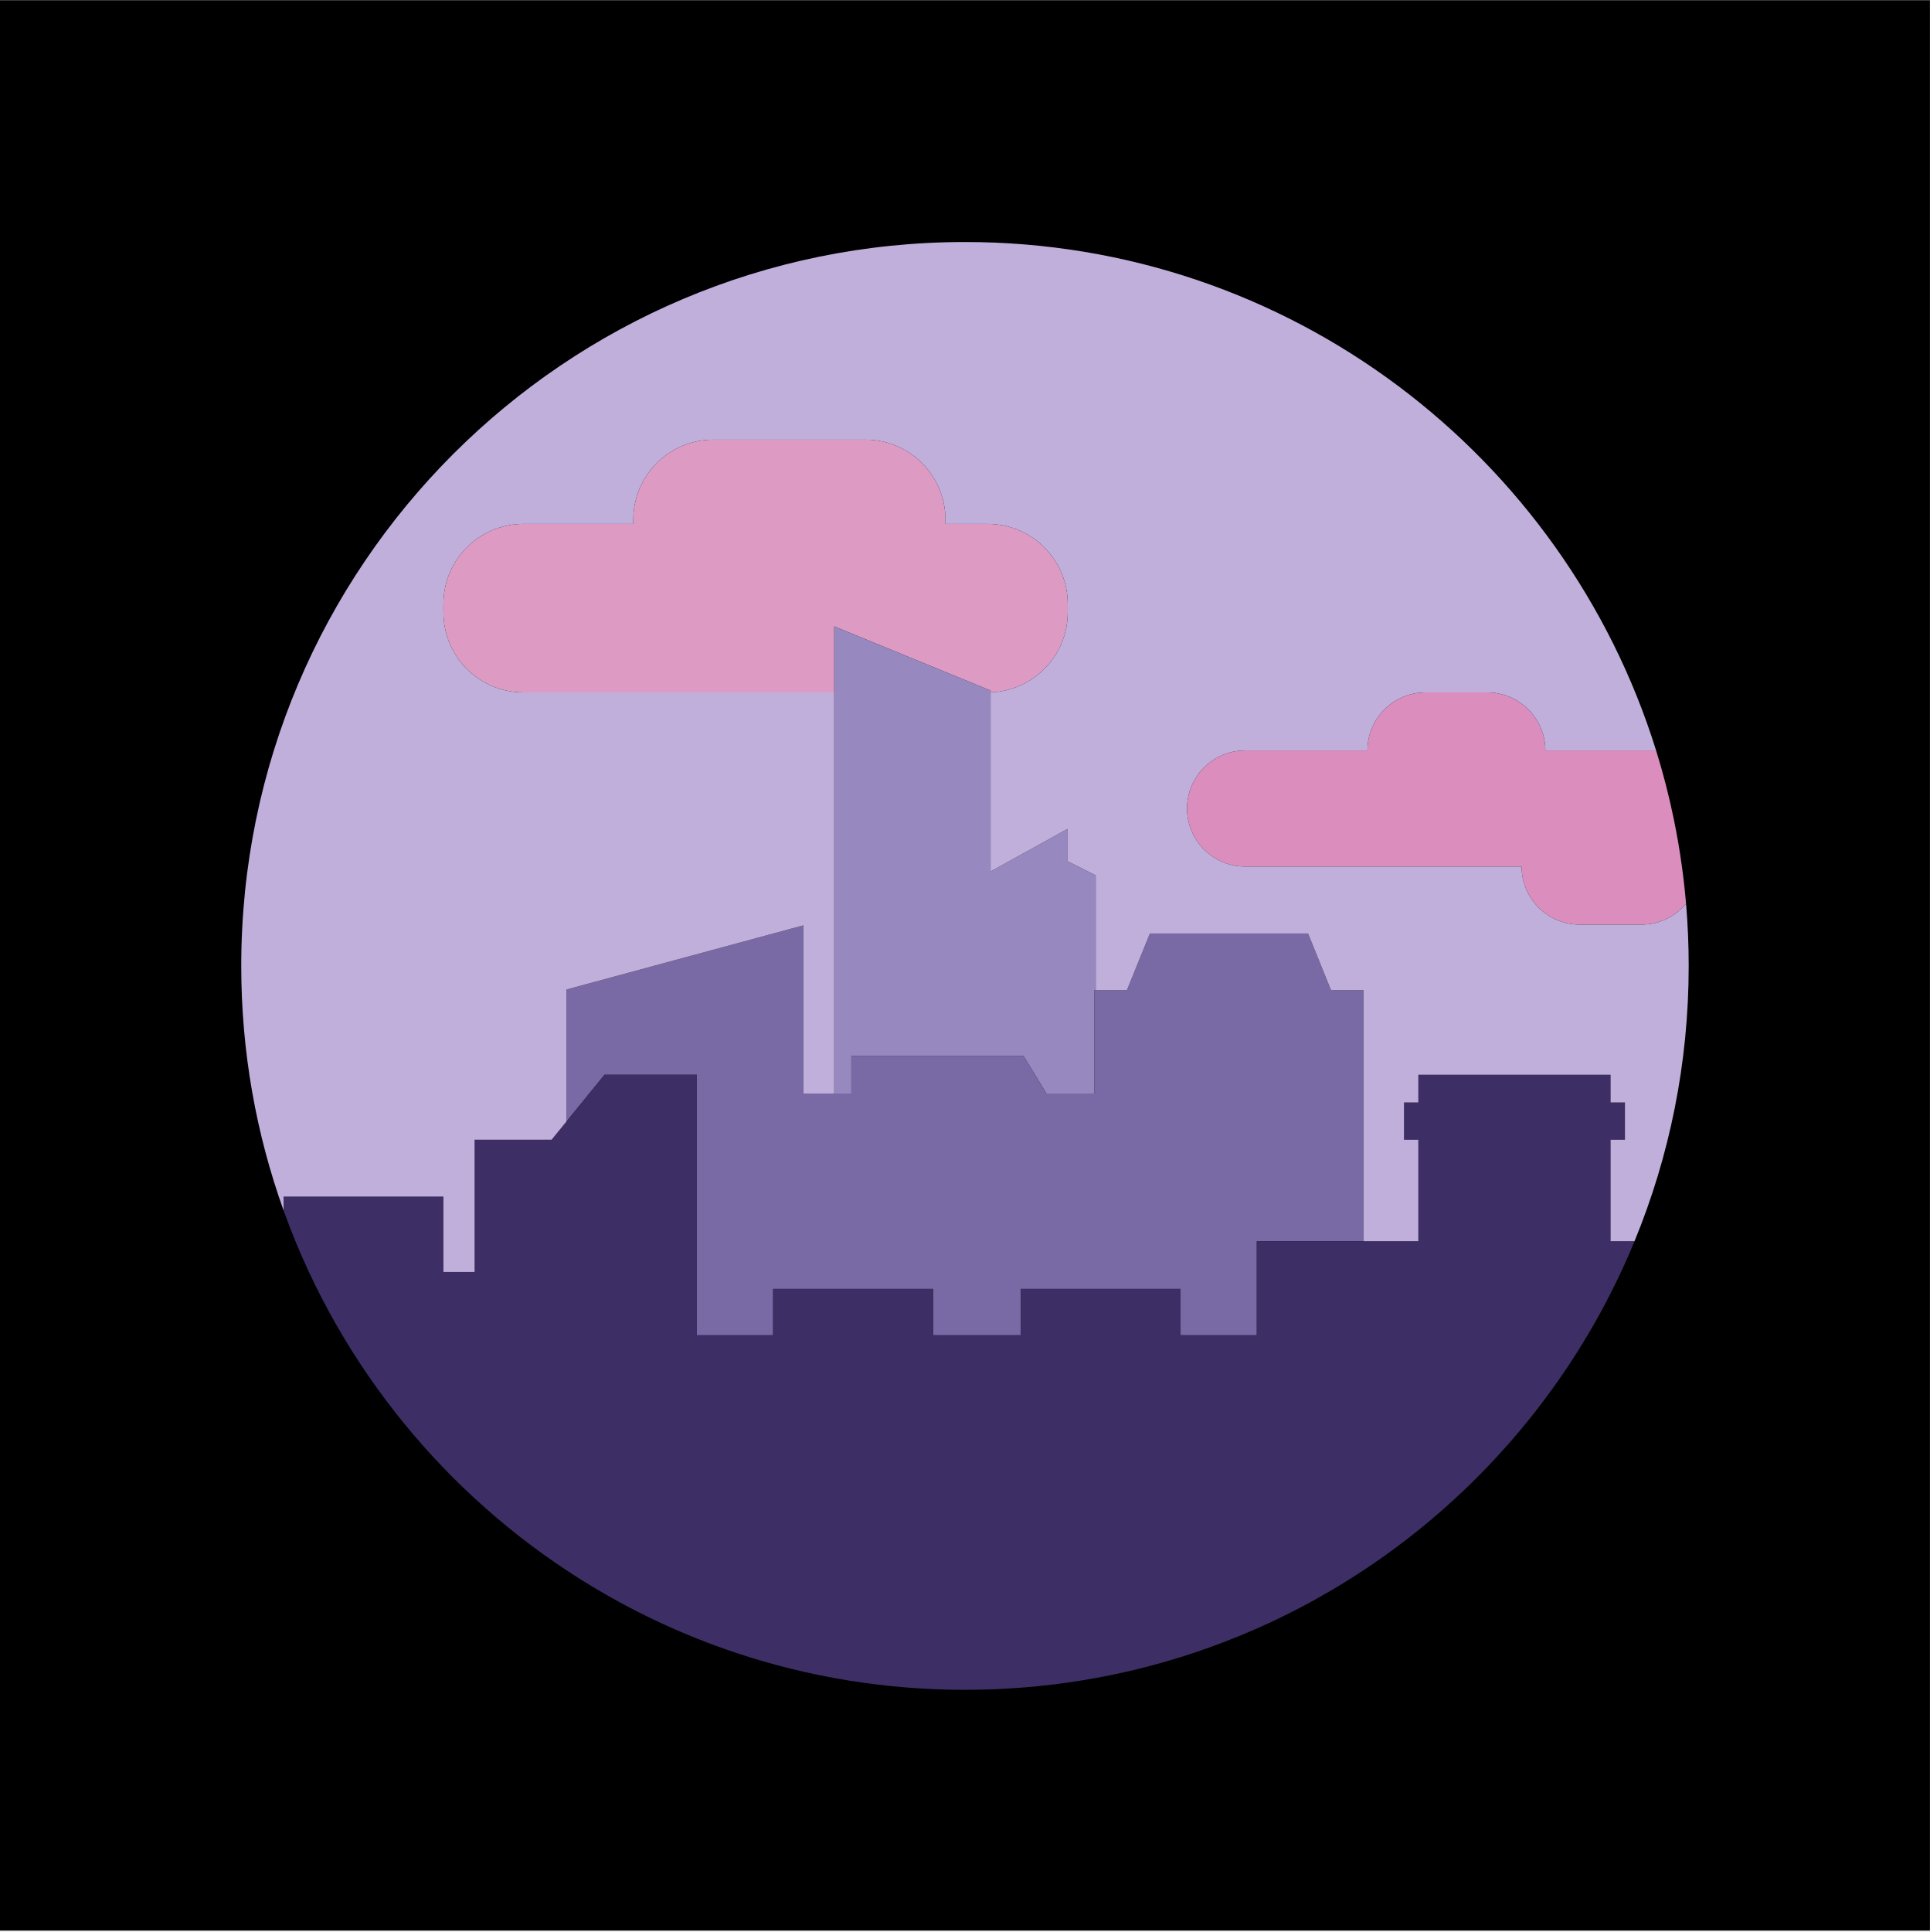
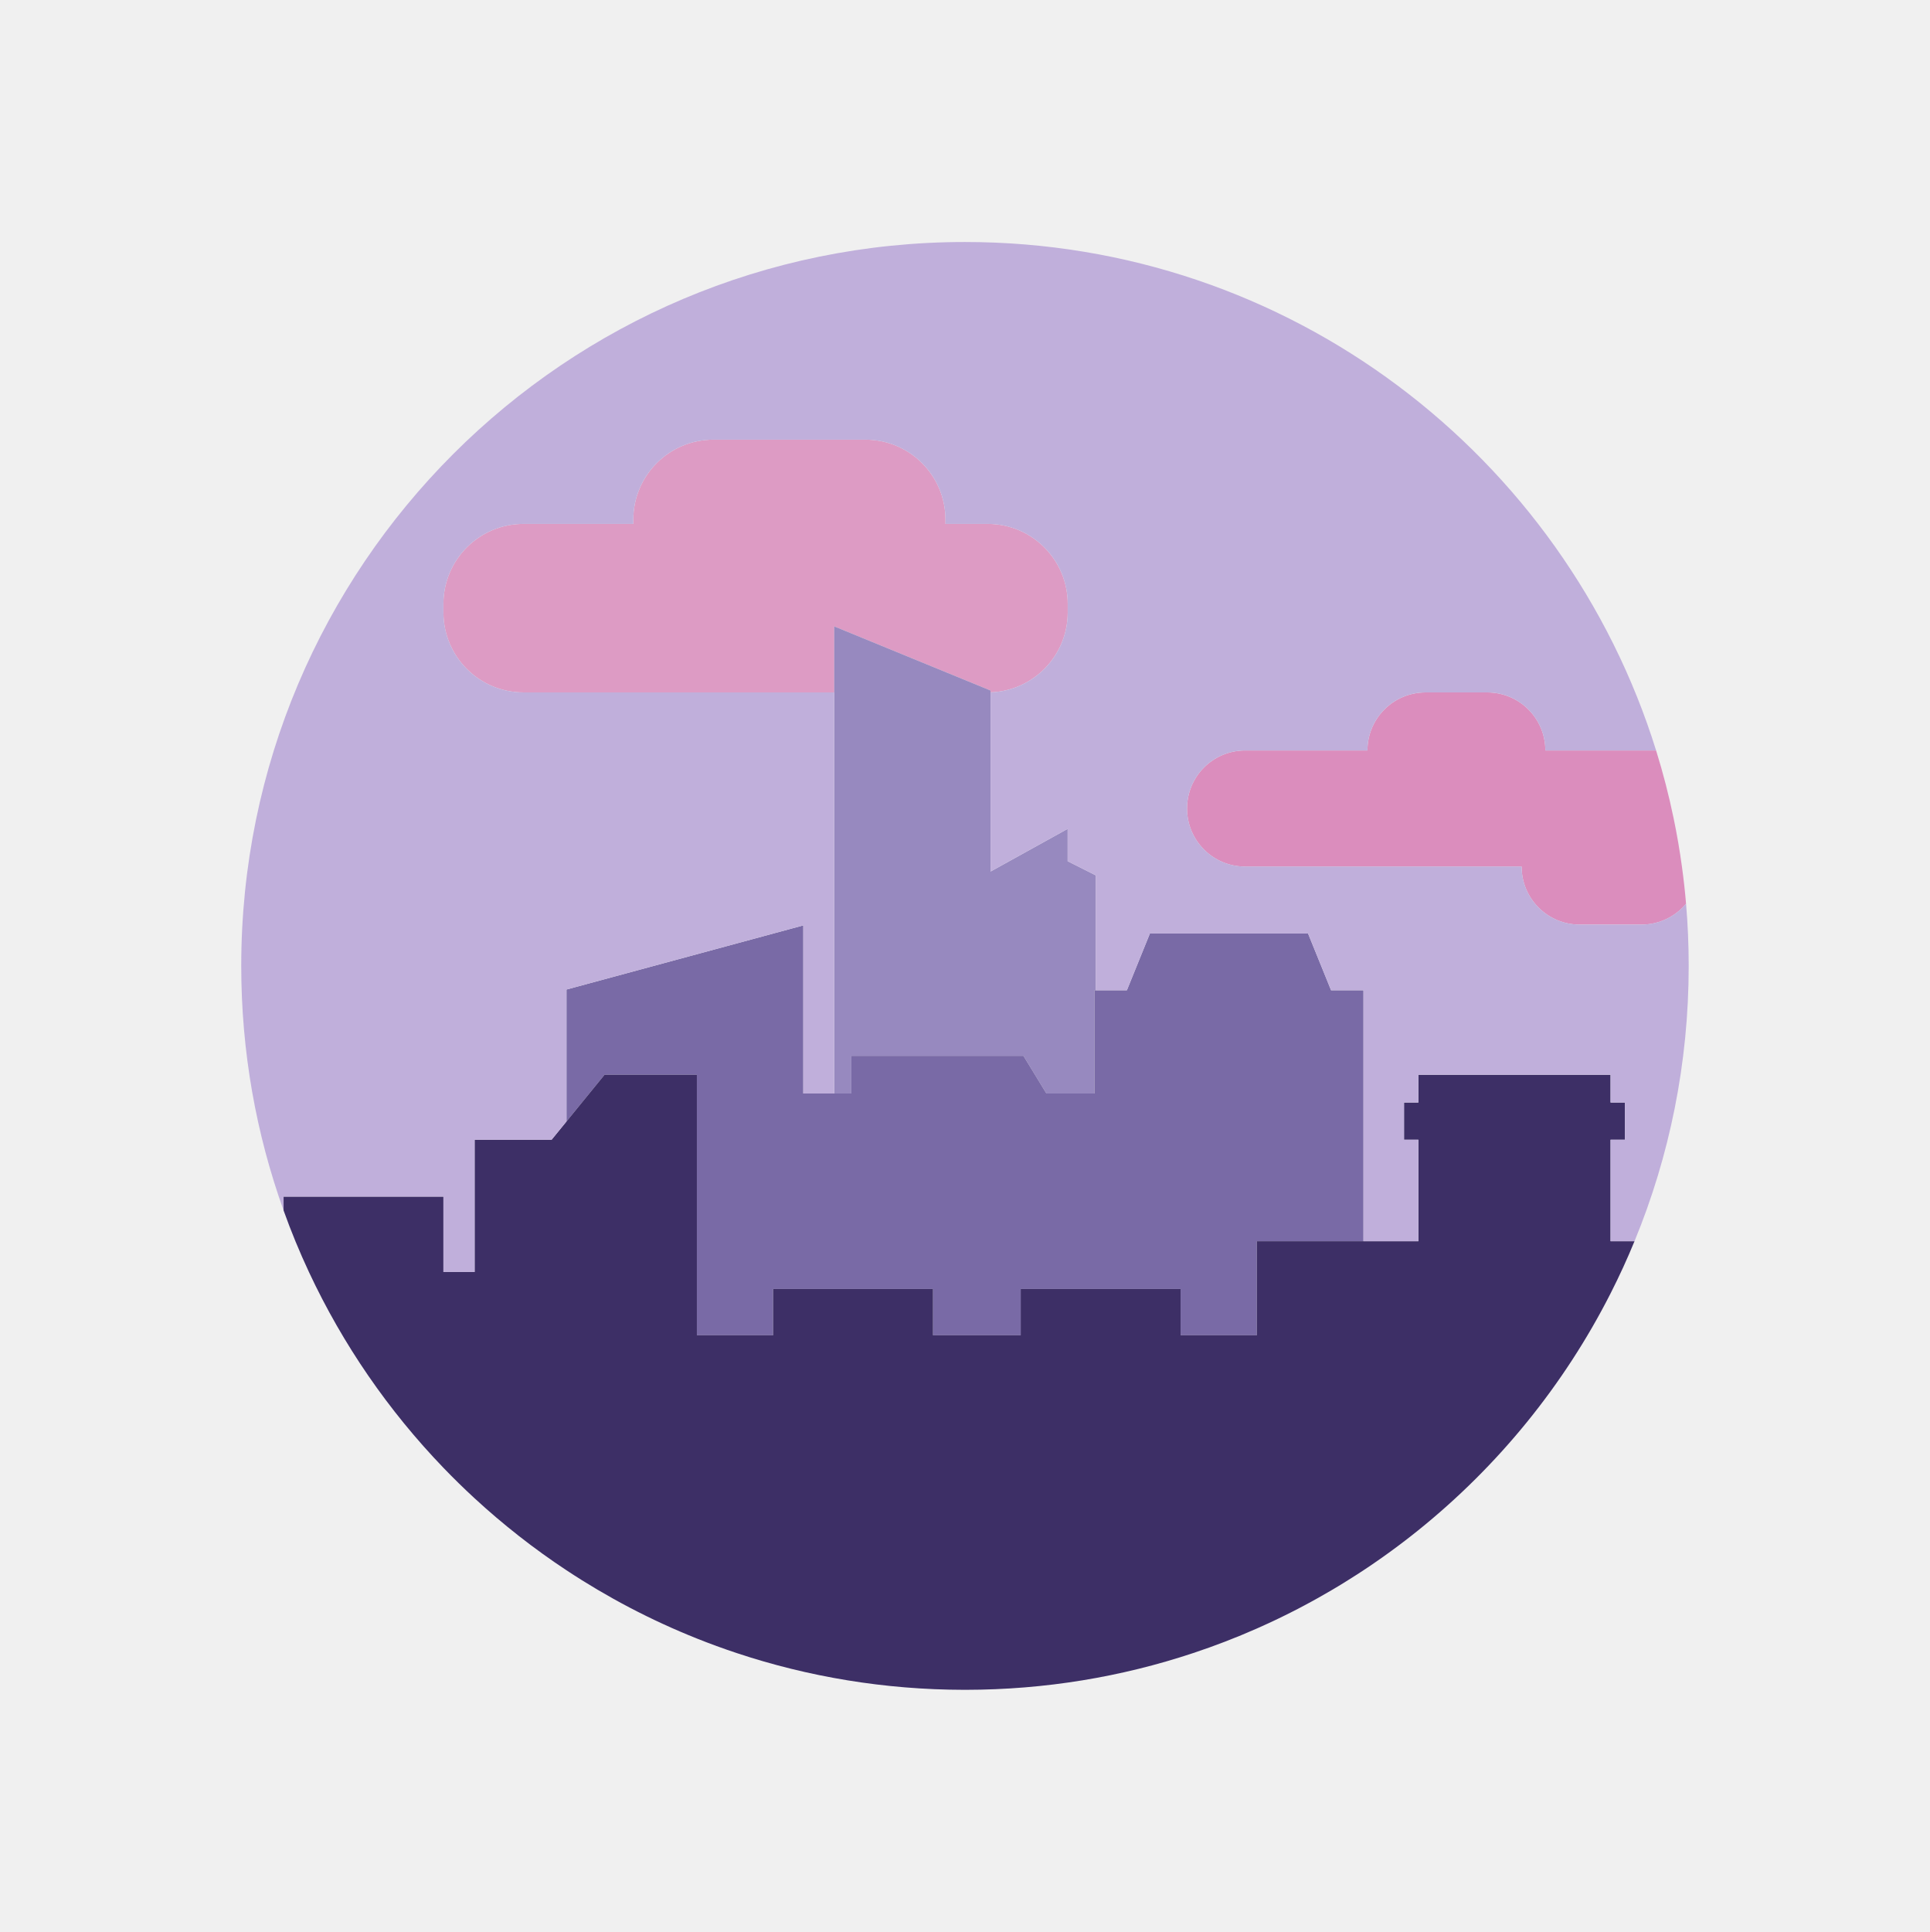
- <svg xmlns="http://www.w3.org/2000/svg" width="1200" height="1201" viewBox="0 0 1200 1201" fill="none">
-   <rect width="1200" height="1200" transform="translate(0 0.113281)" fill="black" />
-   <g clip-path="url(#clip0_235_39)">
-     <path d="M663.9 375.435V380.675C663.9 407.555 642.59 429.455 615.93 430.395V429.265L518.71 389.395V430.435H325.47C297.99 430.435 275.71 408.155 275.71 380.675V375.435C275.71 347.955 297.99 325.675 325.47 325.675H393.78V323.065C393.78 295.575 416.06 273.305 443.55 273.305H538.12C565.6 273.305 587.88 295.575 587.88 323.065V325.675H614.13C641.62 325.675 663.9 347.955 663.9 375.435Z" fill="#DD9BC4" />
-     <path d="M1048.36 561.776C1047.66 562.616 1046.93 563.416 1046.16 564.186C1039.64 570.716 1030.62 574.756 1020.65 574.756H982.19C962.26 574.756 946.11 558.606 946.11 538.676H774.16C754.23 538.676 738.08 522.526 738.08 502.596C738.08 492.636 742.12 483.616 748.65 477.086C755.18 470.556 764.2 466.516 774.16 466.516H850.25C850.25 456.556 854.29 447.536 860.82 441.006C867.34 434.476 876.36 430.436 886.33 430.436H924.79C944.72 430.436 960.87 446.586 960.87 466.516H1029.73C1034.02 480.276 1037.66 494.326 1040.62 508.616C1042.68 518.536 1044.41 528.546 1045.79 538.676C1046.85 546.316 1047.7 554.016 1048.36 561.776Z" fill="#DB8DBD" />
-     <path d="M681.3 544.145V615.565H680.53V679.765H650.64L636.33 656.305H529.36V679.765H518.71V389.395L615.93 429.265V541.765L663.85 515.245V535.355L681.3 544.145Z" fill="#9789BF" />
-     <path d="M847.78 615.566V771.586H781.47V830.046H734.06V801.246H634.66V830.046H580.12V801.246H480.72V830.046H433.31V668.096H375.9L352.23 697.146V615.126L499.48 575.256V679.766H529.36V656.306H636.33L650.64 679.766H680.53V615.566H700.68L714.99 580.296H813.32L827.63 615.566H847.78Z" fill="#796AA6" />
-     <path d="M1016.31 771.586C1011.77 782.626 1006.8 793.446 1001.42 804.026C972.37 861.206 931.45 911.346 881.91 951.216C880.58 952.286 879.25 953.346 877.91 954.396C877.81 954.476 877.72 954.546 877.62 954.626C876.32 955.646 875.01 956.666 873.69 957.676C872.12 958.876 870.55 960.066 868.97 961.246C867.7 962.196 866.43 963.136 865.15 964.066C863.73 965.106 862.3 966.136 860.87 967.156C859.43 968.176 857.99 969.196 856.54 970.196C855.17 971.156 853.79 972.096 852.41 973.046C852.33 973.096 852.26 973.146 852.18 973.196C850.72 974.186 849.25 975.166 847.78 976.136C846.47 976.996 845.16 977.856 843.84 978.716C841.25 980.386 838.64 982.036 836.02 983.646C835.87 983.746 835.72 983.846 835.56 983.936C834.52 984.576 833.48 985.216 832.43 985.846C830.89 986.776 829.35 987.696 827.79 988.606C825.08 990.206 822.35 991.776 819.6 993.306C818.29 994.046 816.98 994.766 815.66 995.486C814.22 996.286 812.77 997.066 811.31 997.836C809.93 998.576 808.56 999.296 807.17 1000.03C805.55 1000.87 803.92 1001.7 802.29 1002.52C801.09 1003.13 799.88 1003.73 798.67 1004.32C797.43 1004.94 796.19 1005.54 794.94 1006.14C793.86 1006.66 792.79 1007.17 791.71 1007.68C791.65 1007.71 791.59 1007.74 791.54 1007.76C790.71 1008.15 789.88 1008.54 789.05 1008.92C786.53 1010.09 784.01 1011.23 781.47 1012.35C768.59 1018.04 755.39 1023.13 741.91 1027.6C697.3 1042.43 649.59 1050.45 600 1050.45C550.41 1050.45 502.68 1042.43 458.06 1027.6C449.7 1024.82 441.44 1021.81 433.31 1018.56C404.72 1007.16 377.58 992.896 352.23 976.136C331.98 962.766 312.89 947.786 295.11 931.406C288.46 925.286 281.98 918.946 275.71 912.426C241.56 876.946 213.18 835.866 192.08 790.706C186.26 778.256 180.99 765.486 176.32 752.436V743.846H275.71V790.706H295.11V708.496H342.98L352.23 697.146L375.9 668.096H433.31V830.046H480.72V801.246H580.12V830.046H634.66V801.246H734.06V830.046H781.47V771.586H881.91V708.486H872.99V685.356H881.91V668.096H1001.42V685.356H1010.35V708.486H1001.42V771.586H1016.31Z" fill="#3D2F66" />
-     <path d="M1050 600.445C1050 661.035 1038.03 718.835 1016.31 771.585H1001.42V708.485H1010.35V685.355H1001.42V668.095H881.91V685.355H872.99V708.485H881.91V771.585H847.78V615.565H827.63L813.32 580.295H714.99L700.68 615.565H681.3V544.145L663.85 535.355V515.245L615.93 541.765V430.395C642.59 429.455 663.9 407.555 663.9 380.675V375.435C663.9 347.955 641.62 325.675 614.13 325.675H587.88V323.065C587.88 295.575 565.6 273.305 538.12 273.305H443.55C416.06 273.305 393.78 295.575 393.78 323.065V325.675H325.47C297.99 325.675 275.71 347.955 275.71 375.435V380.675C275.71 408.155 297.99 430.435 325.47 430.435H518.71V679.765H499.48V575.255L352.23 615.125V697.145L342.98 708.495H295.11V790.705H275.71V743.845H176.32V752.435C159.28 704.955 150 653.785 150 600.445C150 351.915 351.48 150.445 600 150.445C801.89 150.445 972.73 283.395 1029.73 466.515H960.87C960.87 446.585 944.72 430.435 924.79 430.435H886.33C876.36 430.435 867.34 434.475 860.82 441.005C854.29 447.535 850.25 456.555 850.25 466.515H774.16C764.2 466.515 755.18 470.555 748.65 477.085C742.12 483.615 738.08 492.635 738.08 502.595C738.08 522.525 754.23 538.675 774.16 538.675H946.11C946.11 558.605 962.26 574.755 982.19 574.755H1020.65C1030.62 574.755 1039.64 570.715 1046.16 564.185C1046.93 563.415 1047.66 562.615 1048.36 561.785C1049.45 574.525 1050 587.425 1050 600.445Z" fill="#C0AFDB" />
-   </g>
-   <defs>
-     <clipPath id="clip0_235_39">
-       <rect width="900" height="900" fill="white" transform="translate(150 150.445)" />
-     </clipPath>
-   </defs>
+ <svg xmlns="http://www.w3.org/2000/svg" id="Layer_1" baseProfile="tiny" version="1.2" viewBox="0 0 1200 1201">
+   <path d="M614.13,325.67h-26.25v-2.61c0-27.49-22.28-49.76-49.76-49.76h-94.57c-27.49,0-49.77,22.27-49.77,49.76v2.61h-68.31c-27.48,0-49.76,22.28-49.76,49.76v5.24c0,27.48,22.28,49.76,49.76,49.76h193.24v-41.04l97.22,39.87v1.13c26.66-.94,47.97-22.84,47.97-49.72v-5.24c0-27.48-22.28-49.76-49.77-49.76Z" fill="#dd9bc4" />
+   <path d="M1040.62,508.62c-2.96-14.29-6.6-28.34-10.89-42.1h-68.86c0-19.93-16.15-36.08-36.08-36.08h-38.46c-9.97,0-18.99,4.04-25.51,10.57-6.53,6.53-10.57,15.55-10.57,25.51h-76.09c-9.96,0-18.98,4.04-25.51,10.57-6.53,6.53-10.57,15.55-10.57,25.51,0,19.93,16.15,36.08,36.08,36.08h171.95c0,19.93,16.15,36.08,36.08,36.08h38.46c9.97,0,18.99-4.04,25.51-10.57.77-.77,1.5-1.57,2.2-2.41-.66-7.76-1.51-15.46-2.57-23.1-1.38-10.13-3.11-20.14-5.17-30.06Z" fill="#db8dbd" />
+   <polygon points="663.85 515.24 615.93 541.77 615.93 429.27 518.71 389.39 518.71 679.77 529.36 679.77 529.36 656.3 636.33 656.3 650.64 679.77 680.53 679.77 680.53 615.57 681.3 615.57 681.3 544.15 663.85 535.35 663.85 515.24" fill="#9789bf" />
+   <polygon points="813.32 580.3 714.99 580.3 700.68 615.57 680.53 615.57 680.53 679.77 650.64 679.77 636.33 656.31 529.36 656.31 529.36 679.77 499.48 679.77 499.48 575.26 352.23 615.13 352.23 697.15 375.9 668.1 433.31 668.1 433.31 830.05 480.72 830.05 480.72 801.25 580.12 801.25 580.12 830.05 634.66 830.05 634.66 801.25 734.06 801.25 734.06 830.05 781.47 830.05 781.47 771.59 847.78 771.59 847.78 615.57 827.63 615.57 813.32 580.3" fill="#796aa6" />
+   <path d="M781.47,1012.35c2.54-1.12,5.06-2.26,7.58-3.43.83-.38,1.66-.77,2.49-1.16.05-.02.11-.05.17-.08,1.08-.51,2.15-1.02,3.23-1.54,1.25-.6,2.49-1.2,3.73-1.82,1.21-.59,2.42-1.19,3.62-1.8,1.63-.82,3.26-1.65,4.88-2.49,1.39-.73,2.76-1.45,4.14-2.19,1.46-.77,2.91-1.55,4.35-2.35,1.32-.72,2.63-1.44,3.94-2.18,2.75-1.53,5.48-3.1,8.19-4.7,1.56-.91,3.1-1.83,4.64-2.76,1.05-.63,2.09-1.27,3.13-1.91.16-.09.31-.19.46-.29,2.62-1.61,5.23-3.26,7.82-4.93,1.32-.86,2.63-1.72,3.94-2.58,1.47-.97,2.94-1.95,4.4-2.94.08-.05.15-.1.23-.15,1.38-.95,2.76-1.89,4.13-2.85,1.45-1,2.89-2.02,4.33-3.04,1.43-1.02,2.86-2.05,4.28-3.09,1.28-.93,2.55-1.87,3.82-2.82,1.58-1.18,3.15-2.37,4.72-3.57,1.32-1.01,2.63-2.03,3.93-3.05.1-.08.19-.15.29-.23,1.34-1.05,2.67-2.11,4-3.18,49.54-39.87,90.46-90.01,119.51-147.19,5.38-10.58,10.35-21.4,14.89-32.44h-14.89v-63.1h8.93v-23.13h-8.93v-17.26h-119.51v17.26h-8.92v23.13h8.92v63.1h-100.44v58.46h-47.41v-28.8h-99.4v28.8h-54.54v-28.8h-99.4v28.8h-47.41v-161.95h-57.41l-23.67,29.05-9.25,11.35h-47.87v82.21h-19.4v-46.86h-99.39v8.59c4.67,13.05,9.94,25.82,15.76,38.27,21.1,45.16,49.48,86.24,83.63,121.72,6.27,6.52,12.75,12.86,19.4,18.98,17.78,16.38,36.87,31.36,57.12,44.73,25.35,16.76,52.49,31.02,81.08,42.42,8.13,3.25,16.39,6.26,24.75,9.04,44.47,14.78,92.04,22.79,141.45,22.85h.98c49.41-.05,96.96-8.06,141.42-22.85,13.48-4.47,26.68-9.56,39.56-15.25Z" fill="#3d2f66" />
+   <path d="M1046.16,564.18c-6.52,6.53-15.54,10.57-25.51,10.57h-38.46c-19.93,0-36.08-16.15-36.08-36.08h-171.95c-19.93,0-36.08-16.15-36.08-36.08,0-9.96,4.04-18.98,10.57-25.51s15.55-10.57,25.51-10.57h76.09c0-9.96,4.04-18.98,10.57-25.51,6.52-6.53,15.54-10.57,25.51-10.57h38.46c19.93,0,36.08,16.15,36.08,36.08h68.86c-57-183.12-227.84-316.07-429.73-316.07-248.52,0-450,201.47-450,450,0,53.34,9.28,104.51,26.32,151.99v-8.59h99.39v46.86h19.4v-82.21h47.87l9.25-11.35v-82.02l147.25-39.87v104.51h19.23v-249.33h-193.24c-27.48,0-49.76-22.28-49.76-49.76v-5.24c0-27.48,22.28-49.76,49.76-49.76h68.31v-2.61c0-27.49,22.28-49.76,49.77-49.76h94.57c27.48,0,49.76,22.27,49.76,49.76v2.61h26.25c27.49,0,49.77,22.28,49.77,49.76v5.24c0,26.88-21.31,48.78-47.97,49.72v111.37l47.92-26.52v20.11l17.45,8.79v71.42h19.38l14.31-35.27h98.33l14.31,35.27h20.15v156.02h34.13v-63.1h-8.92v-23.13h8.92v-17.26h119.51v17.26h8.93v23.13h-8.93v63.1h14.89c21.72-52.75,33.69-110.55,33.69-171.14,0-13.02-.55-25.92-1.64-38.66-.7.83-1.43,1.63-2.2,2.4Z" fill="#c0afdb" />
</svg>
